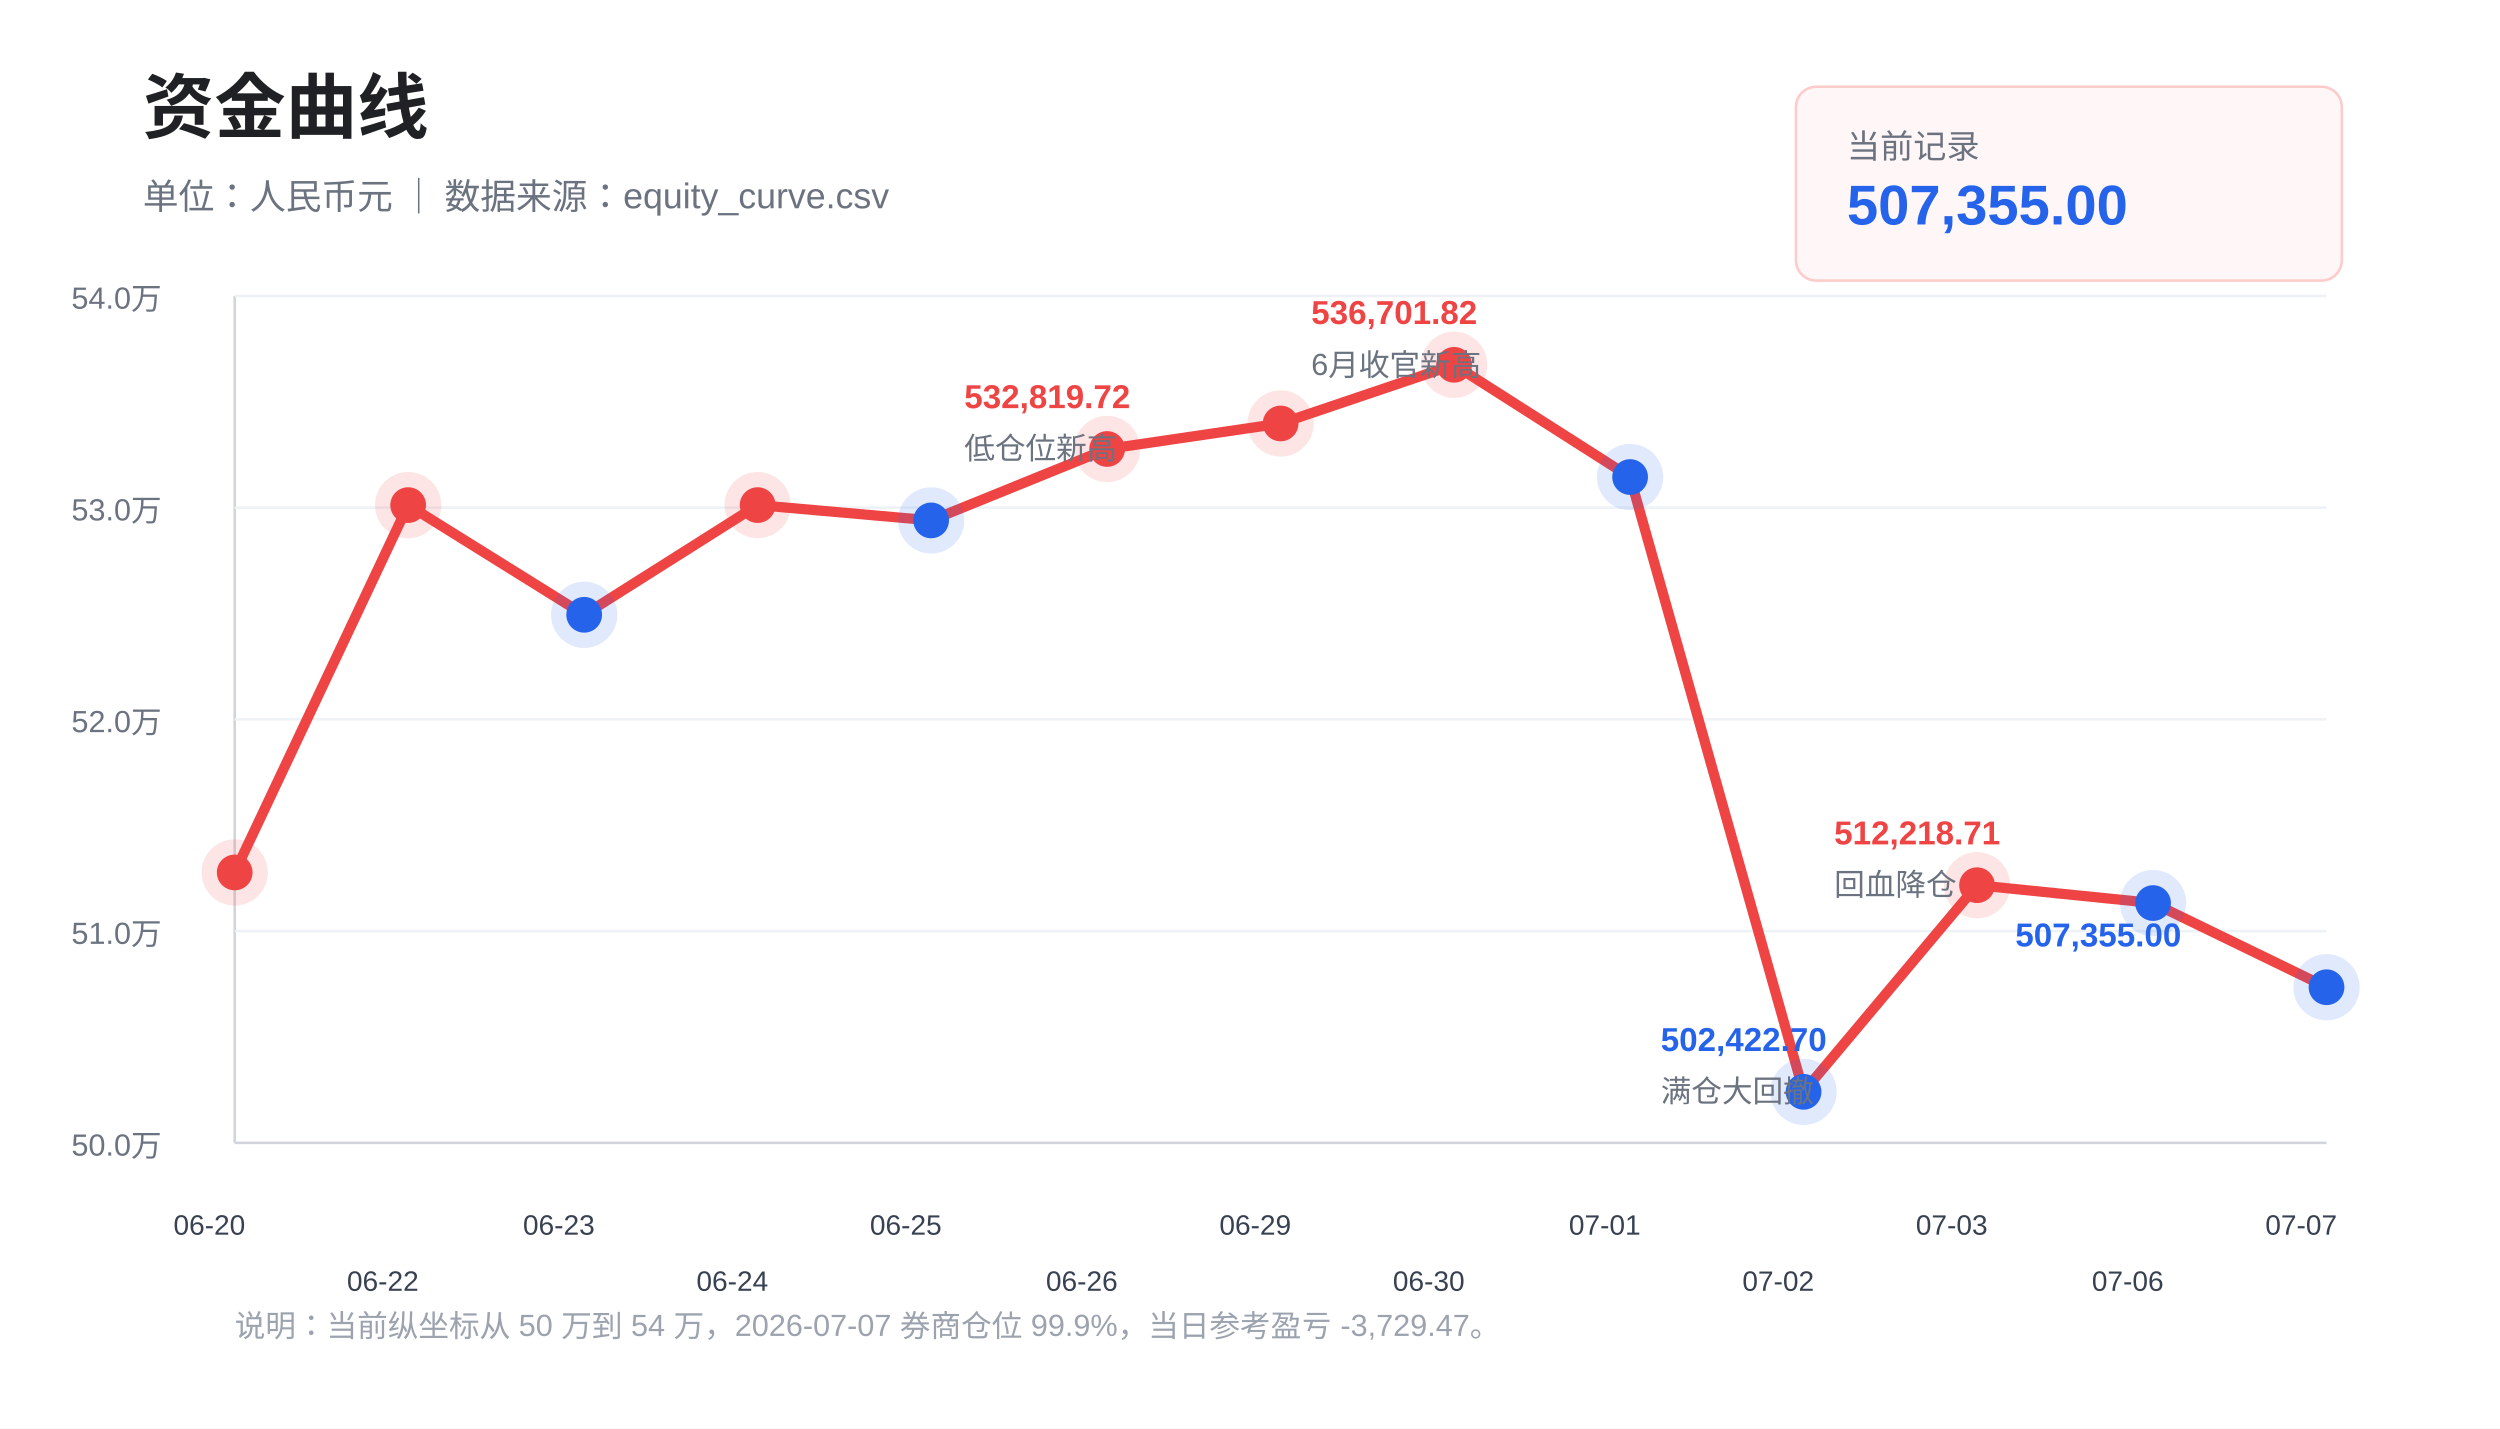
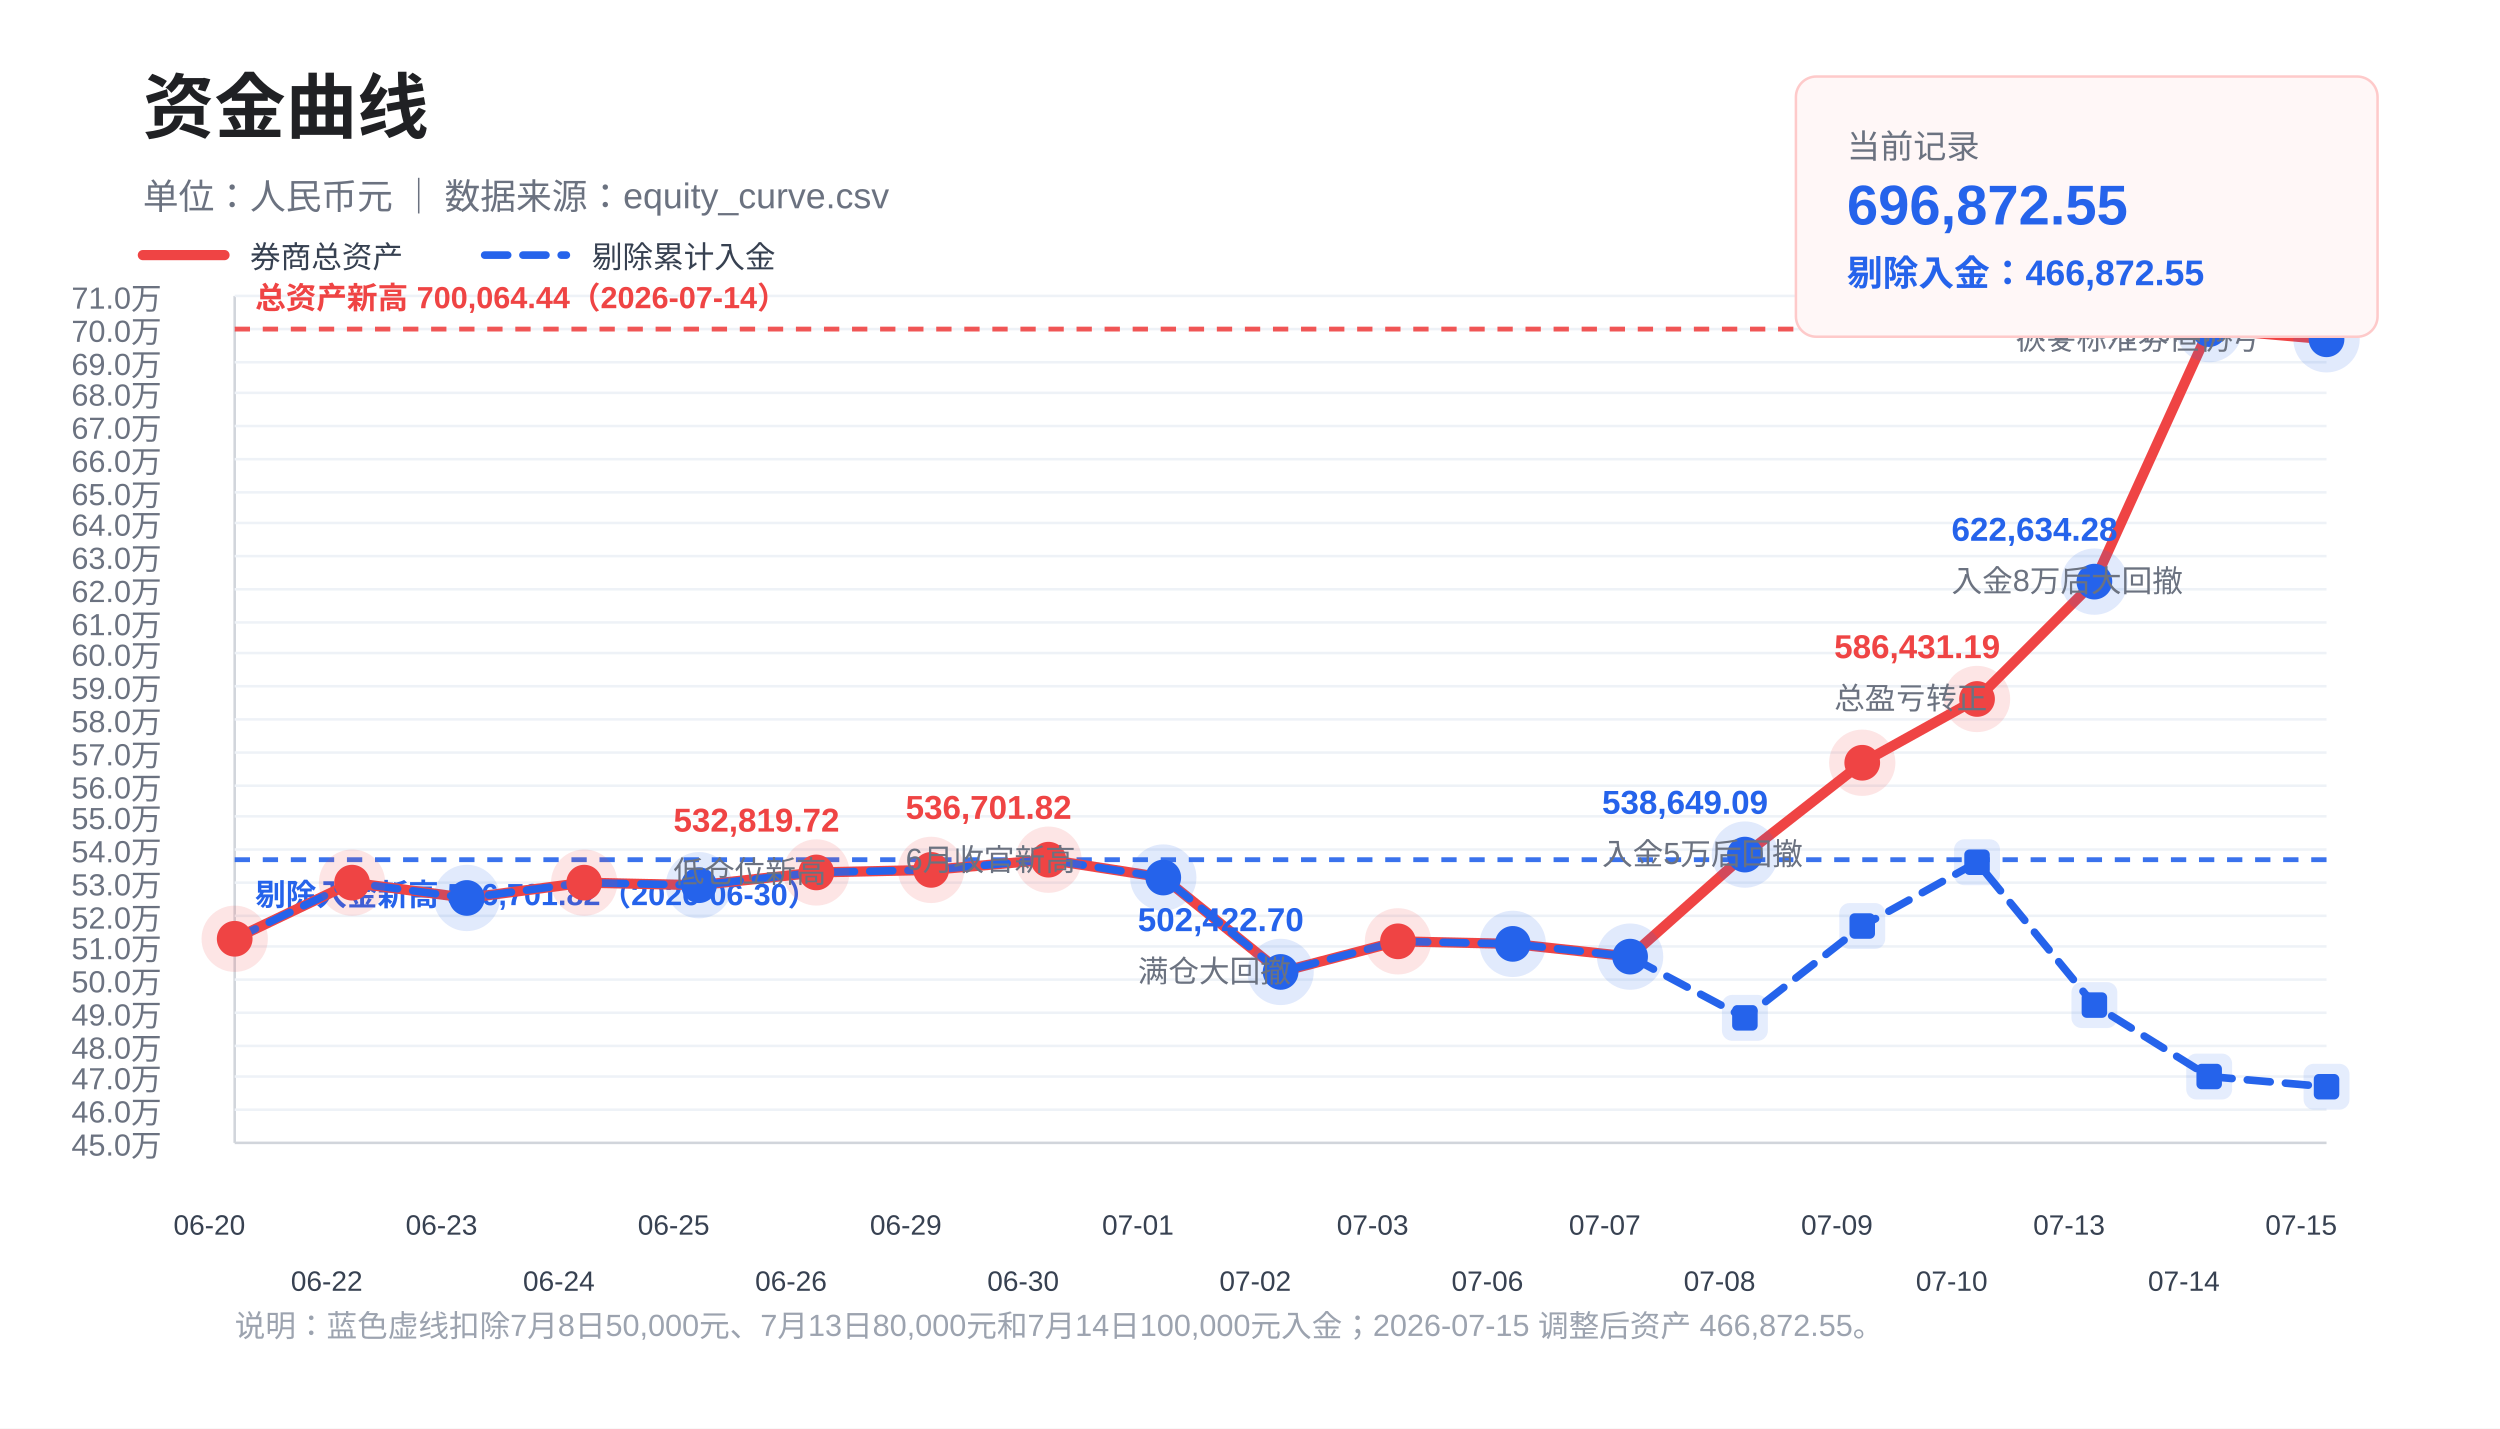
<svg xmlns="http://www.w3.org/2000/svg" width="980" height="560" viewBox="0 0 980 560" role="img" aria-labelledby="title desc">
  <rect width="980" height="560" fill="#ffffff" />
  <text x="56" y="52" font-family="Arial, 'PingFang SC', 'Microsoft YaHei', sans-serif" font-size="28" font-weight="700" fill="#202124">资金曲线</text>
  <text x="56" y="82" font-family="Arial, 'PingFang SC', 'Microsoft YaHei', sans-serif" font-size="14" fill="#6b7280">单位：人民币元 ｜ 数据来源：equity_curve.csv</text>
  <line x1="92" y1="448" x2="912" y2="448" stroke="#d1d5db" stroke-width="1" />
  <line x1="92" y1="116" x2="92" y2="448" stroke="#d1d5db" stroke-width="1" />
-   <line x1="92" y1="365" x2="912" y2="365" stroke="#eef2f7" stroke-width="1" />
+   <line x1="92" y1="435" x2="912" y2="435" stroke="#eef2f7" stroke-width="1" />
+   <line x1="92" y1="422" x2="912" y2="422" stroke="#eef2f7" stroke-width="1" />
+   <line x1="92" y1="410" x2="912" y2="410" stroke="#eef2f7" stroke-width="1" />
+   <line x1="92" y1="397" x2="912" y2="397" stroke="#eef2f7" stroke-width="1" />
+   <line x1="92" y1="384" x2="912" y2="384" stroke="#eef2f7" stroke-width="1" />
+   <line x1="92" y1="371" x2="912" y2="371" stroke="#eef2f7" stroke-width="1" />
+   <line x1="92" y1="359" x2="912" y2="359" stroke="#eef2f7" stroke-width="1" />
+   <line x1="92" y1="346" x2="912" y2="346" stroke="#eef2f7" stroke-width="1" />
+   <line x1="92" y1="333" x2="912" y2="333" stroke="#eef2f7" stroke-width="1" />
+   <line x1="92" y1="320" x2="912" y2="320" stroke="#eef2f7" stroke-width="1" />
+   <line x1="92" y1="308" x2="912" y2="308" stroke="#eef2f7" stroke-width="1" />
+   <line x1="92" y1="295" x2="912" y2="295" stroke="#eef2f7" stroke-width="1" />
  <line x1="92" y1="282" x2="912" y2="282" stroke="#eef2f7" stroke-width="1" />
-   <line x1="92" y1="199" x2="912" y2="199" stroke="#eef2f7" stroke-width="1" />
+   <line x1="92" y1="269" x2="912" y2="269" stroke="#eef2f7" stroke-width="1" />
+   <line x1="92" y1="256" x2="912" y2="256" stroke="#eef2f7" stroke-width="1" />
+   <line x1="92" y1="244" x2="912" y2="244" stroke="#eef2f7" stroke-width="1" />
+   <line x1="92" y1="231" x2="912" y2="231" stroke="#eef2f7" stroke-width="1" />
+   <line x1="92" y1="218" x2="912" y2="218" stroke="#eef2f7" stroke-width="1" />
+   <line x1="92" y1="205" x2="912" y2="205" stroke="#eef2f7" stroke-width="1" />
+   <line x1="92" y1="193" x2="912" y2="193" stroke="#eef2f7" stroke-width="1" />
+   <line x1="92" y1="180" x2="912" y2="180" stroke="#eef2f7" stroke-width="1" />
+   <line x1="92" y1="167" x2="912" y2="167" stroke="#eef2f7" stroke-width="1" />
+   <line x1="92" y1="154" x2="912" y2="154" stroke="#eef2f7" stroke-width="1" />
+   <line x1="92" y1="142" x2="912" y2="142" stroke="#eef2f7" stroke-width="1" />
+   <line x1="92" y1="129" x2="912" y2="129" stroke="#eef2f7" stroke-width="1" />
  <line x1="92" y1="116" x2="912" y2="116" stroke="#eef2f7" stroke-width="1" />
-   <text x="28" y="453" font-family="Arial, 'PingFang SC', 'Microsoft YaHei', sans-serif" font-size="12" fill="#6b7280">50.0万</text>
-   <text x="28" y="370" font-family="Arial, 'PingFang SC', 'Microsoft YaHei', sans-serif" font-size="12" fill="#6b7280">51.0万</text>
-   <text x="28" y="287" font-family="Arial, 'PingFang SC', 'Microsoft YaHei', sans-serif" font-size="12" fill="#6b7280">52.0万</text>
-   <text x="28" y="204" font-family="Arial, 'PingFang SC', 'Microsoft YaHei', sans-serif" font-size="12" fill="#6b7280">53.0万</text>
-   <text x="28" y="121" font-family="Arial, 'PingFang SC', 'Microsoft YaHei', sans-serif" font-size="12" fill="#6b7280">54.0万</text>
-   <polyline points="92,342 160,198 229,241 297,198 365,204 434,176 502,166 570,143 639,187 707,428 775,347 844,354 912,387" fill="none" stroke="#ef4444" stroke-width="4" stroke-linecap="round" stroke-linejoin="round" />
-   <circle cx="92" cy="342" r="7" fill="#ef4444" />
-   <circle cx="92" cy="342" r="13" fill="#ef4444" opacity="0.14" />
-   <circle cx="160" cy="198" r="7" fill="#ef4444" />
-   <circle cx="160" cy="198" r="13" fill="#ef4444" opacity="0.14" />
-   <circle cx="229" cy="241" r="7" fill="#2563eb" />
-   <circle cx="229" cy="241" r="13" fill="#2563eb" opacity="0.14" />
-   <circle cx="297" cy="198" r="7" fill="#ef4444" />
-   <circle cx="297" cy="198" r="13" fill="#ef4444" opacity="0.14" />
-   <circle cx="365" cy="204" r="7" fill="#2563eb" />
-   <circle cx="365" cy="204" r="13" fill="#2563eb" opacity="0.14" />
-   <circle cx="434" cy="176" r="7" fill="#ef4444" />
-   <circle cx="434" cy="176" r="13" fill="#ef4444" opacity="0.14" />
-   <circle cx="502" cy="166" r="7" fill="#ef4444" />
-   <circle cx="502" cy="166" r="13" fill="#ef4444" opacity="0.14" />
-   <circle cx="570" cy="143" r="7" fill="#ef4444" />
-   <circle cx="570" cy="143" r="13" fill="#ef4444" opacity="0.14" />
-   <circle cx="639" cy="187" r="7" fill="#2563eb" />
-   <circle cx="639" cy="187" r="13" fill="#2563eb" opacity="0.14" />
-   <circle cx="707" cy="428" r="7" fill="#2563eb" />
-   <circle cx="707" cy="428" r="13" fill="#2563eb" opacity="0.14" />
-   <circle cx="775" cy="347" r="7" fill="#ef4444" />
-   <circle cx="775" cy="347" r="13" fill="#ef4444" opacity="0.14" />
-   <circle cx="844" cy="354" r="7" fill="#2563eb" />
-   <circle cx="844" cy="354" r="13" fill="#2563eb" opacity="0.14" />
-   <circle cx="912" cy="387" r="7" fill="#2563eb" />
-   <circle cx="912" cy="387" r="13" fill="#2563eb" opacity="0.14" />
+   <text x="28" y="453" font-family="Arial, 'PingFang SC', 'Microsoft YaHei', sans-serif" font-size="12" fill="#6b7280">45.0万</text>
+   <text x="28" y="440" font-family="Arial, 'PingFang SC', 'Microsoft YaHei', sans-serif" font-size="12" fill="#6b7280">46.0万</text>
+   <text x="28" y="427" font-family="Arial, 'PingFang SC', 'Microsoft YaHei', sans-serif" font-size="12" fill="#6b7280">47.0万</text>
+   <text x="28" y="415" font-family="Arial, 'PingFang SC', 'Microsoft YaHei', sans-serif" font-size="12" fill="#6b7280">48.0万</text>
+   <text x="28" y="402" font-family="Arial, 'PingFang SC', 'Microsoft YaHei', sans-serif" font-size="12" fill="#6b7280">49.0万</text>
+   <text x="28" y="389" font-family="Arial, 'PingFang SC', 'Microsoft YaHei', sans-serif" font-size="12" fill="#6b7280">50.0万</text>
+   <text x="28" y="376" font-family="Arial, 'PingFang SC', 'Microsoft YaHei', sans-serif" font-size="12" fill="#6b7280">51.0万</text>
+   <text x="28" y="364" font-family="Arial, 'PingFang SC', 'Microsoft YaHei', sans-serif" font-size="12" fill="#6b7280">52.0万</text>
+   <text x="28" y="351" font-family="Arial, 'PingFang SC', 'Microsoft YaHei', sans-serif" font-size="12" fill="#6b7280">53.0万</text>
+   <text x="28" y="338" font-family="Arial, 'PingFang SC', 'Microsoft YaHei', sans-serif" font-size="12" fill="#6b7280">54.0万</text>
+   <text x="28" y="325" font-family="Arial, 'PingFang SC', 'Microsoft YaHei', sans-serif" font-size="12" fill="#6b7280">55.0万</text>
+   <text x="28" y="313" font-family="Arial, 'PingFang SC', 'Microsoft YaHei', sans-serif" font-size="12" fill="#6b7280">56.0万</text>
+   <text x="28" y="300" font-family="Arial, 'PingFang SC', 'Microsoft YaHei', sans-serif" font-size="12" fill="#6b7280">57.0万</text>
+   <text x="28" y="287" font-family="Arial, 'PingFang SC', 'Microsoft YaHei', sans-serif" font-size="12" fill="#6b7280">58.0万</text>
+   <text x="28" y="274" font-family="Arial, 'PingFang SC', 'Microsoft YaHei', sans-serif" font-size="12" fill="#6b7280">59.0万</text>
+   <text x="28" y="261" font-family="Arial, 'PingFang SC', 'Microsoft YaHei', sans-serif" font-size="12" fill="#6b7280">60.0万</text>
+   <text x="28" y="249" font-family="Arial, 'PingFang SC', 'Microsoft YaHei', sans-serif" font-size="12" fill="#6b7280">61.0万</text>
+   <text x="28" y="236" font-family="Arial, 'PingFang SC', 'Microsoft YaHei', sans-serif" font-size="12" fill="#6b7280">62.0万</text>
+   <text x="28" y="223" font-family="Arial, 'PingFang SC', 'Microsoft YaHei', sans-serif" font-size="12" fill="#6b7280">63.0万</text>
+   <text x="28" y="210" font-family="Arial, 'PingFang SC', 'Microsoft YaHei', sans-serif" font-size="12" fill="#6b7280">64.0万</text>
+   <text x="28" y="198" font-family="Arial, 'PingFang SC', 'Microsoft YaHei', sans-serif" font-size="12" fill="#6b7280">65.0万</text>
+   <text x="28" y="185" font-family="Arial, 'PingFang SC', 'Microsoft YaHei', sans-serif" font-size="12" fill="#6b7280">66.0万</text>
+   <text x="28" y="172" font-family="Arial, 'PingFang SC', 'Microsoft YaHei', sans-serif" font-size="12" fill="#6b7280">67.0万</text>
+   <text x="28" y="159" font-family="Arial, 'PingFang SC', 'Microsoft YaHei', sans-serif" font-size="12" fill="#6b7280">68.0万</text>
+   <text x="28" y="147" font-family="Arial, 'PingFang SC', 'Microsoft YaHei', sans-serif" font-size="12" fill="#6b7280">69.0万</text>
+   <text x="28" y="134" font-family="Arial, 'PingFang SC', 'Microsoft YaHei', sans-serif" font-size="12" fill="#6b7280">70.0万</text>
+   <text x="28" y="121" font-family="Arial, 'PingFang SC', 'Microsoft YaHei', sans-serif" font-size="12" fill="#6b7280">71.0万</text>
+   <line x1="92" y1="129" x2="912" y2="129" stroke="#ef4444" stroke-width="1.9" stroke-dasharray="6 5" opacity="0.9" />
+   <text x="100" y="121" font-family="Arial, 'PingFang SC', 'Microsoft YaHei', sans-serif" font-size="12" font-weight="700" fill="#ef4444">总资产新高 700,064.44（2026-07-14）</text>
+   <line x1="92" y1="337" x2="912" y2="337" stroke="#2563eb" stroke-width="1.9" stroke-dasharray="6 5" opacity="0.9" />
+   <text x="100" y="355" font-family="Arial, 'PingFang SC', 'Microsoft YaHei', sans-serif" font-size="12" font-weight="700" fill="#2563eb">剔除入金新高 536,701.82（2026-06-30）</text>
+   <polyline points="92,368 138,346 183,352 229,346 274,347 320,342 365,341 411,337 456,344 502,381 548,369 593,370 639,375 684,335 730,299 775,274 821,228 866,129 912,133" fill="none" stroke="#ef4444" stroke-width="4" stroke-linecap="round" stroke-linejoin="round" />
+   <polyline points="92,368 138,346 183,352 229,346 274,347 320,342 365,341 411,337 456,344 502,381 548,369 593,370 639,375 684,399 730,363 775,338 821,394 866,422 912,426" fill="none" stroke="#2563eb" stroke-width="3" stroke-linecap="round" stroke-linejoin="round" stroke-dasharray="9 6" />
+   <circle cx="92" cy="368" r="7" fill="#ef4444" />
+   <circle cx="92" cy="368" r="13" fill="#ef4444" opacity="0.14" />
+   <circle cx="138" cy="346" r="7" fill="#ef4444" />
+   <circle cx="138" cy="346" r="13" fill="#ef4444" opacity="0.14" />
+   <circle cx="183" cy="352" r="7" fill="#2563eb" />
+   <circle cx="183" cy="352" r="13" fill="#2563eb" opacity="0.14" />
+   <circle cx="229" cy="346" r="7" fill="#ef4444" />
+   <circle cx="229" cy="346" r="13" fill="#ef4444" opacity="0.14" />
+   <circle cx="274" cy="347" r="7" fill="#2563eb" />
+   <circle cx="274" cy="347" r="13" fill="#2563eb" opacity="0.14" />
+   <circle cx="320" cy="342" r="7" fill="#ef4444" />
+   <circle cx="320" cy="342" r="13" fill="#ef4444" opacity="0.14" />
+   <circle cx="365" cy="341" r="7" fill="#ef4444" />
+   <circle cx="365" cy="341" r="13" fill="#ef4444" opacity="0.14" />
+   <circle cx="411" cy="337" r="7" fill="#ef4444" />
+   <circle cx="411" cy="337" r="13" fill="#ef4444" opacity="0.14" />
+   <circle cx="456" cy="344" r="7" fill="#2563eb" />
+   <circle cx="456" cy="344" r="13" fill="#2563eb" opacity="0.14" />
+   <circle cx="502" cy="381" r="7" fill="#2563eb" />
+   <circle cx="502" cy="381" r="13" fill="#2563eb" opacity="0.14" />
+   <circle cx="548" cy="369" r="7" fill="#ef4444" />
+   <circle cx="548" cy="369" r="13" fill="#ef4444" opacity="0.14" />
+   <circle cx="593" cy="370" r="7" fill="#2563eb" />
+   <circle cx="593" cy="370" r="13" fill="#2563eb" opacity="0.14" />
+   <circle cx="639" cy="375" r="7" fill="#2563eb" />
+   <circle cx="639" cy="375" r="13" fill="#2563eb" opacity="0.14" />
+   <circle cx="684" cy="335" r="7" fill="#2563eb" />
+   <circle cx="684" cy="335" r="13" fill="#2563eb" opacity="0.14" />
+   <circle cx="730" cy="299" r="7" fill="#ef4444" />
+   <circle cx="730" cy="299" r="13" fill="#ef4444" opacity="0.14" />
+   <circle cx="775" cy="274" r="7" fill="#ef4444" />
+   <circle cx="775" cy="274" r="13" fill="#ef4444" opacity="0.14" />
+   <circle cx="821" cy="228" r="7" fill="#2563eb" />
+   <circle cx="821" cy="228" r="13" fill="#2563eb" opacity="0.14" />
+   <circle cx="866" cy="129" r="7" fill="#2563eb" />
+   <circle cx="866" cy="129" r="13" fill="#2563eb" opacity="0.14" />
+   <circle cx="912" cy="133" r="7" fill="#2563eb" />
+   <circle cx="912" cy="133" r="13" fill="#2563eb" opacity="0.14" />
+   <rect x="679" y="394" width="10" height="10" rx="2" fill="#2563eb" />
+   <rect x="675" y="390" width="18" height="18" rx="4" fill="#2563eb" opacity="0.12" />
+   <rect x="725" y="358" width="10" height="10" rx="2" fill="#2563eb" />
+   <rect x="721" y="354" width="18" height="18" rx="4" fill="#2563eb" opacity="0.12" />
+   <rect x="770" y="333" width="10" height="10" rx="2" fill="#2563eb" />
+   <rect x="766" y="329" width="18" height="18" rx="4" fill="#2563eb" opacity="0.12" />
+   <rect x="816" y="389" width="10" height="10" rx="2" fill="#2563eb" />
+   <rect x="812" y="385" width="18" height="18" rx="4" fill="#2563eb" opacity="0.12" />
+   <rect x="861" y="417" width="10" height="10" rx="2" fill="#2563eb" />
+   <rect x="857" y="413" width="18" height="18" rx="4" fill="#2563eb" opacity="0.12" />
+   <rect x="907" y="421" width="10" height="10" rx="2" fill="#2563eb" />
+   <rect x="903" y="417" width="18" height="18" rx="4" fill="#2563eb" opacity="0.12" />
  <text x="68" y="484" font-family="Arial, 'PingFang SC', 'Microsoft YaHei', sans-serif" font-size="11" fill="#374151">06-20</text>
-   <text x="136" y="506" font-family="Arial, 'PingFang SC', 'Microsoft YaHei', sans-serif" font-size="11" fill="#374151">06-22</text>
-   <text x="205" y="484" font-family="Arial, 'PingFang SC', 'Microsoft YaHei', sans-serif" font-size="11" fill="#374151">06-23</text>
-   <text x="273" y="506" font-family="Arial, 'PingFang SC', 'Microsoft YaHei', sans-serif" font-size="11" fill="#374151">06-24</text>
-   <text x="341" y="484" font-family="Arial, 'PingFang SC', 'Microsoft YaHei', sans-serif" font-size="11" fill="#374151">06-25</text>
-   <text x="410" y="506" font-family="Arial, 'PingFang SC', 'Microsoft YaHei', sans-serif" font-size="11" fill="#374151">06-26</text>
-   <text x="478" y="484" font-family="Arial, 'PingFang SC', 'Microsoft YaHei', sans-serif" font-size="11" fill="#374151">06-29</text>
-   <text x="546" y="506" font-family="Arial, 'PingFang SC', 'Microsoft YaHei', sans-serif" font-size="11" fill="#374151">06-30</text>
-   <text x="615" y="484" font-family="Arial, 'PingFang SC', 'Microsoft YaHei', sans-serif" font-size="11" fill="#374151">07-01</text>
-   <text x="683" y="506" font-family="Arial, 'PingFang SC', 'Microsoft YaHei', sans-serif" font-size="11" fill="#374151">07-02</text>
-   <text x="751" y="484" font-family="Arial, 'PingFang SC', 'Microsoft YaHei', sans-serif" font-size="11" fill="#374151">07-03</text>
-   <text x="820" y="506" font-family="Arial, 'PingFang SC', 'Microsoft YaHei', sans-serif" font-size="11" fill="#374151">07-06</text>
-   <text x="888" y="484" font-family="Arial, 'PingFang SC', 'Microsoft YaHei', sans-serif" font-size="11" fill="#374151">07-07</text>
-   <text x="378" y="160" font-family="Arial, 'PingFang SC', 'Microsoft YaHei', sans-serif" font-size="13" font-weight="700" fill="#ef4444">532,819.72</text>
-   <text x="378" y="180" font-family="Arial, 'PingFang SC', 'Microsoft YaHei', sans-serif" font-size="12" fill="#6b7280">低仓位新高</text>
-   <text x="514" y="127" font-family="Arial, 'PingFang SC', 'Microsoft YaHei', sans-serif" font-size="13" font-weight="700" fill="#ef4444">536,701.82</text>
-   <text x="514" y="147" font-family="Arial, 'PingFang SC', 'Microsoft YaHei', sans-serif" font-size="12" fill="#6b7280">6月收官新高</text>
-   <text x="651" y="412" font-family="Arial, 'PingFang SC', 'Microsoft YaHei', sans-serif" font-size="13" font-weight="700" fill="#2563eb">502,422.70</text>
-   <text x="651" y="432" font-family="Arial, 'PingFang SC', 'Microsoft YaHei', sans-serif" font-size="12" fill="#6b7280">满仓大回撤</text>
-   <text x="719" y="331" font-family="Arial, 'PingFang SC', 'Microsoft YaHei', sans-serif" font-size="13" font-weight="700" fill="#ef4444">512,218.71</text>
-   <text x="719" y="351" font-family="Arial, 'PingFang SC', 'Microsoft YaHei', sans-serif" font-size="12" fill="#6b7280">回血降仓</text>
-   <text x="790" y="371" font-family="Arial, 'PingFang SC', 'Microsoft YaHei', sans-serif" font-size="13" font-weight="700" fill="#2563eb">507,355.00</text>
-   <text x="790" y="391" font-family="Arial, 'PingFang SC', 'Microsoft YaHei', sans-serif" font-size="12" fill="#6b7280" />
-   <rect x="704" y="34" width="214" height="76" rx="8" fill="#fff7f7" stroke="#fecaca" />
+   <text x="114" y="506" font-family="Arial, 'PingFang SC', 'Microsoft YaHei', sans-serif" font-size="11" fill="#374151">06-22</text>
+   <text x="159" y="484" font-family="Arial, 'PingFang SC', 'Microsoft YaHei', sans-serif" font-size="11" fill="#374151">06-23</text>
+   <text x="205" y="506" font-family="Arial, 'PingFang SC', 'Microsoft YaHei', sans-serif" font-size="11" fill="#374151">06-24</text>
+   <text x="250" y="484" font-family="Arial, 'PingFang SC', 'Microsoft YaHei', sans-serif" font-size="11" fill="#374151">06-25</text>
+   <text x="296" y="506" font-family="Arial, 'PingFang SC', 'Microsoft YaHei', sans-serif" font-size="11" fill="#374151">06-26</text>
+   <text x="341" y="484" font-family="Arial, 'PingFang SC', 'Microsoft YaHei', sans-serif" font-size="11" fill="#374151">06-29</text>
+   <text x="387" y="506" font-family="Arial, 'PingFang SC', 'Microsoft YaHei', sans-serif" font-size="11" fill="#374151">06-30</text>
+   <text x="432" y="484" font-family="Arial, 'PingFang SC', 'Microsoft YaHei', sans-serif" font-size="11" fill="#374151">07-01</text>
+   <text x="478" y="506" font-family="Arial, 'PingFang SC', 'Microsoft YaHei', sans-serif" font-size="11" fill="#374151">07-02</text>
+   <text x="524" y="484" font-family="Arial, 'PingFang SC', 'Microsoft YaHei', sans-serif" font-size="11" fill="#374151">07-03</text>
+   <text x="569" y="506" font-family="Arial, 'PingFang SC', 'Microsoft YaHei', sans-serif" font-size="11" fill="#374151">07-06</text>
+   <text x="615" y="484" font-family="Arial, 'PingFang SC', 'Microsoft YaHei', sans-serif" font-size="11" fill="#374151">07-07</text>
+   <text x="660" y="506" font-family="Arial, 'PingFang SC', 'Microsoft YaHei', sans-serif" font-size="11" fill="#374151">07-08</text>
+   <text x="706" y="484" font-family="Arial, 'PingFang SC', 'Microsoft YaHei', sans-serif" font-size="11" fill="#374151">07-09</text>
+   <text x="751" y="506" font-family="Arial, 'PingFang SC', 'Microsoft YaHei', sans-serif" font-size="11" fill="#374151">07-10</text>
+   <text x="797" y="484" font-family="Arial, 'PingFang SC', 'Microsoft YaHei', sans-serif" font-size="11" fill="#374151">07-13</text>
+   <text x="842" y="506" font-family="Arial, 'PingFang SC', 'Microsoft YaHei', sans-serif" font-size="11" fill="#374151">07-14</text>
+   <text x="888" y="484" font-family="Arial, 'PingFang SC', 'Microsoft YaHei', sans-serif" font-size="11" fill="#374151">07-15</text>
+   <text x="264" y="326" font-family="Arial, 'PingFang SC', 'Microsoft YaHei', sans-serif" font-size="13" font-weight="700" fill="#ef4444">532,819.72</text>
+   <text x="264" y="346" font-family="Arial, 'PingFang SC', 'Microsoft YaHei', sans-serif" font-size="12" fill="#6b7280">低仓位新高</text>
+   <text x="355" y="321" font-family="Arial, 'PingFang SC', 'Microsoft YaHei', sans-serif" font-size="13" font-weight="700" fill="#ef4444">536,701.82</text>
+   <text x="355" y="341" font-family="Arial, 'PingFang SC', 'Microsoft YaHei', sans-serif" font-size="12" fill="#6b7280">6月收官新高</text>
+   <text x="446" y="365" font-family="Arial, 'PingFang SC', 'Microsoft YaHei', sans-serif" font-size="13" font-weight="700" fill="#2563eb">502,422.70</text>
+   <text x="446" y="385" font-family="Arial, 'PingFang SC', 'Microsoft YaHei', sans-serif" font-size="12" fill="#6b7280">满仓大回撤</text>
+   <text x="628" y="319" font-family="Arial, 'PingFang SC', 'Microsoft YaHei', sans-serif" font-size="13" font-weight="700" fill="#2563eb">538,649.09</text>
+   <text x="628" y="339" font-family="Arial, 'PingFang SC', 'Microsoft YaHei', sans-serif" font-size="12" fill="#6b7280">入金5万后回撤</text>
+   <text x="719" y="258" font-family="Arial, 'PingFang SC', 'Microsoft YaHei', sans-serif" font-size="13" font-weight="700" fill="#ef4444">586,431.19</text>
+   <text x="719" y="278" font-family="Arial, 'PingFang SC', 'Microsoft YaHei', sans-serif" font-size="12" fill="#6b7280">总盈亏转正</text>
+   <text x="765" y="212" font-family="Arial, 'PingFang SC', 'Microsoft YaHei', sans-serif" font-size="13" font-weight="700" fill="#2563eb">622,634.28</text>
+   <text x="765" y="232" font-family="Arial, 'PingFang SC', 'Microsoft YaHei', sans-serif" font-size="12" fill="#6b7280">入金8万后大回撤</text>
+   <text x="790" y="113" font-family="Arial, 'PingFang SC', 'Microsoft YaHei', sans-serif" font-size="13" font-weight="700" fill="#2563eb">700,064.44</text>
+   <text x="790" y="133" font-family="Arial, 'PingFang SC', 'Microsoft YaHei', sans-serif" font-size="12" fill="#6b7280">入金10万仍回撤</text>
+   <text x="790" y="117" font-family="Arial, 'PingFang SC', 'Microsoft YaHei', sans-serif" font-size="13" font-weight="700" fill="#2563eb">696,872.55</text>
+   <text x="790" y="137" font-family="Arial, 'PingFang SC', 'Microsoft YaHei', sans-serif" font-size="12" fill="#6b7280">恢复标准券但仍亏</text>
+   <rect x="704" y="30" width="228" height="102" rx="8" fill="#fff7f7" stroke="#fecaca" />
  <text x="724" y="62" font-family="Arial, 'PingFang SC', 'Microsoft YaHei', sans-serif" font-size="13" fill="#6b7280">当前记录</text>
-   <text x="724" y="88" font-family="Arial, 'PingFang SC', 'Microsoft YaHei', sans-serif" font-size="22" font-weight="700" fill="#2563eb">507,355.00</text>
-   <text x="92" y="524" font-family="Arial, 'PingFang SC', 'Microsoft YaHei', sans-serif" font-size="12" fill="#9ca3af">说明：当前纵坐标从 50 万到 54 万，2026-07-07 券商仓位 99.9%，当日参考盈亏 -3,729.47。</text>
+   <text x="724" y="88" font-family="Arial, 'PingFang SC', 'Microsoft YaHei', sans-serif" font-size="22" font-weight="700" fill="#2563eb">696,872.55</text>
+   <text x="724" y="112" font-family="Arial, 'PingFang SC', 'Microsoft YaHei', sans-serif" font-size="14" font-weight="700" fill="#2563eb">剔除入金：466,872.55</text>
+   <line x1="56" y1="100" x2="88" y2="100" stroke="#ef4444" stroke-width="4" stroke-linecap="round" />
+   <text x="98" y="105" font-family="Arial, 'PingFang SC', 'Microsoft YaHei', sans-serif" font-size="12" fill="#374151">券商总资产</text>
+   <line x1="190" y1="100" x2="222" y2="100" stroke="#2563eb" stroke-width="3" stroke-dasharray="9 6" stroke-linecap="round" />
+   <text x="232" y="105" font-family="Arial, 'PingFang SC', 'Microsoft YaHei', sans-serif" font-size="12" fill="#374151">剔除累计入金</text>
+   <text x="92" y="524" font-family="Arial, 'PingFang SC', 'Microsoft YaHei', sans-serif" font-size="12" fill="#9ca3af">说明：蓝色虚线扣除7月8日50,000元、7月13日80,000元和7月14日100,000元入金；2026-07-15 调整后资产 466,872.55。</text>
</svg>
